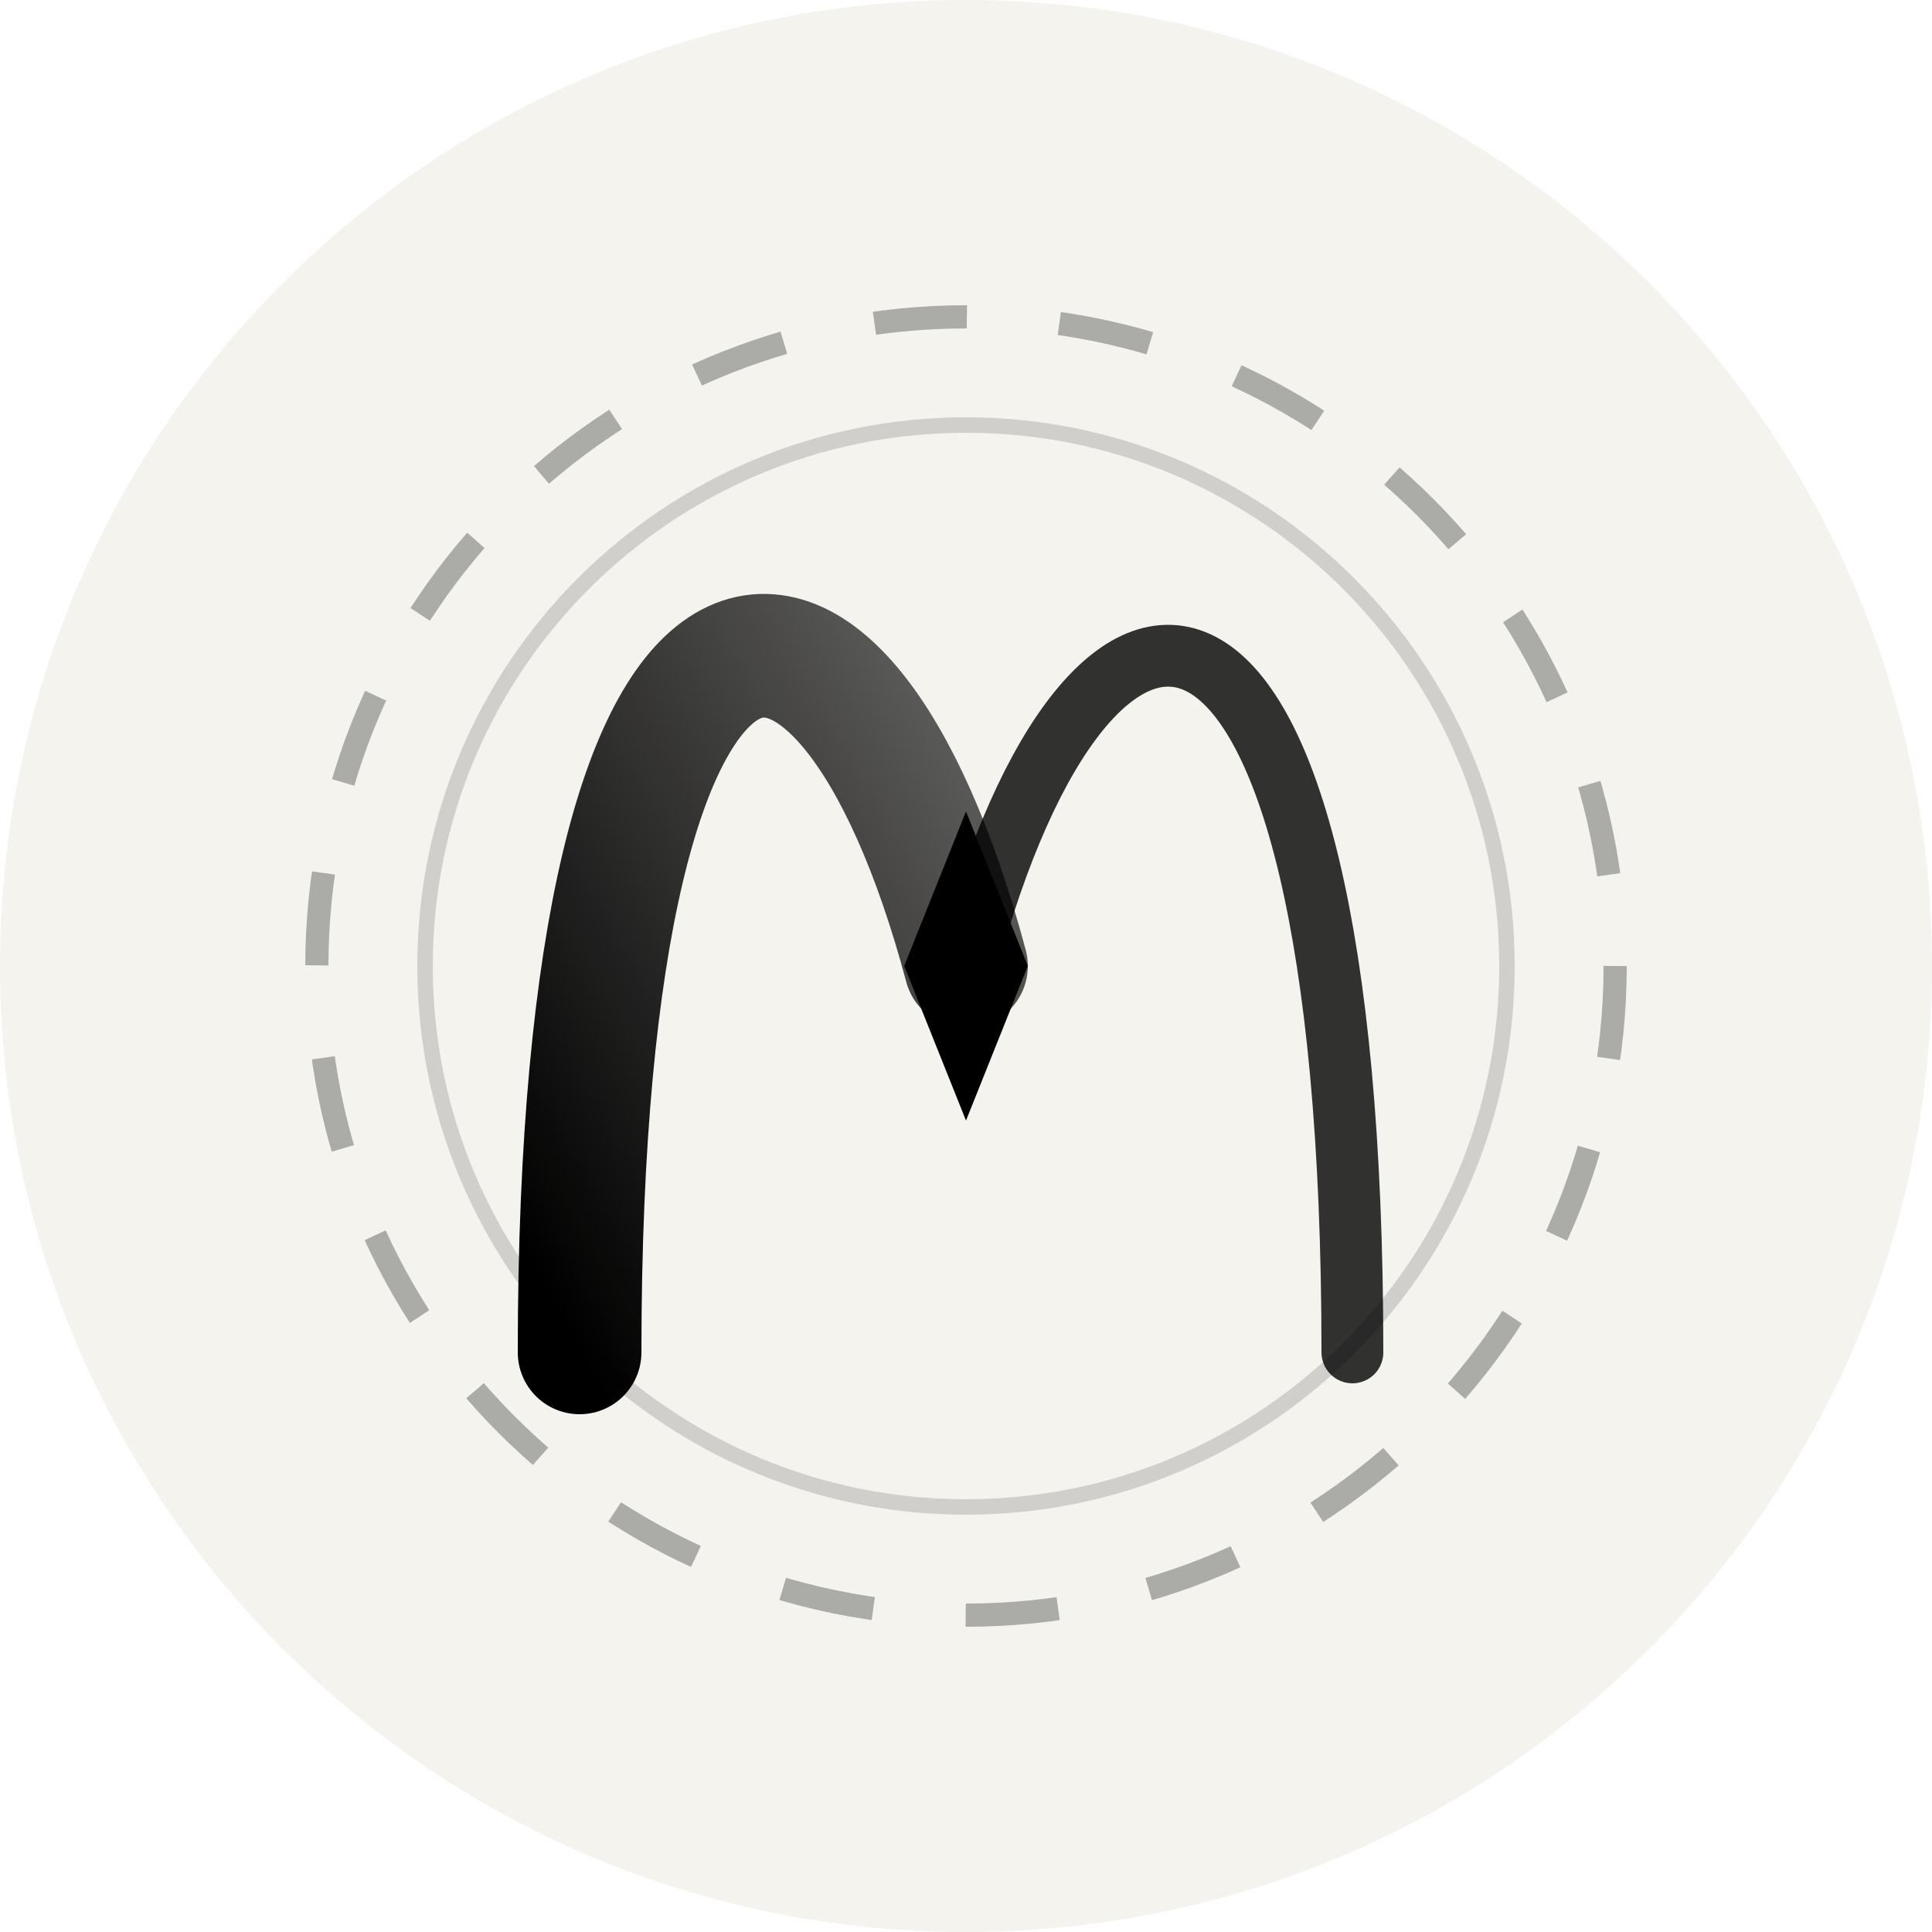
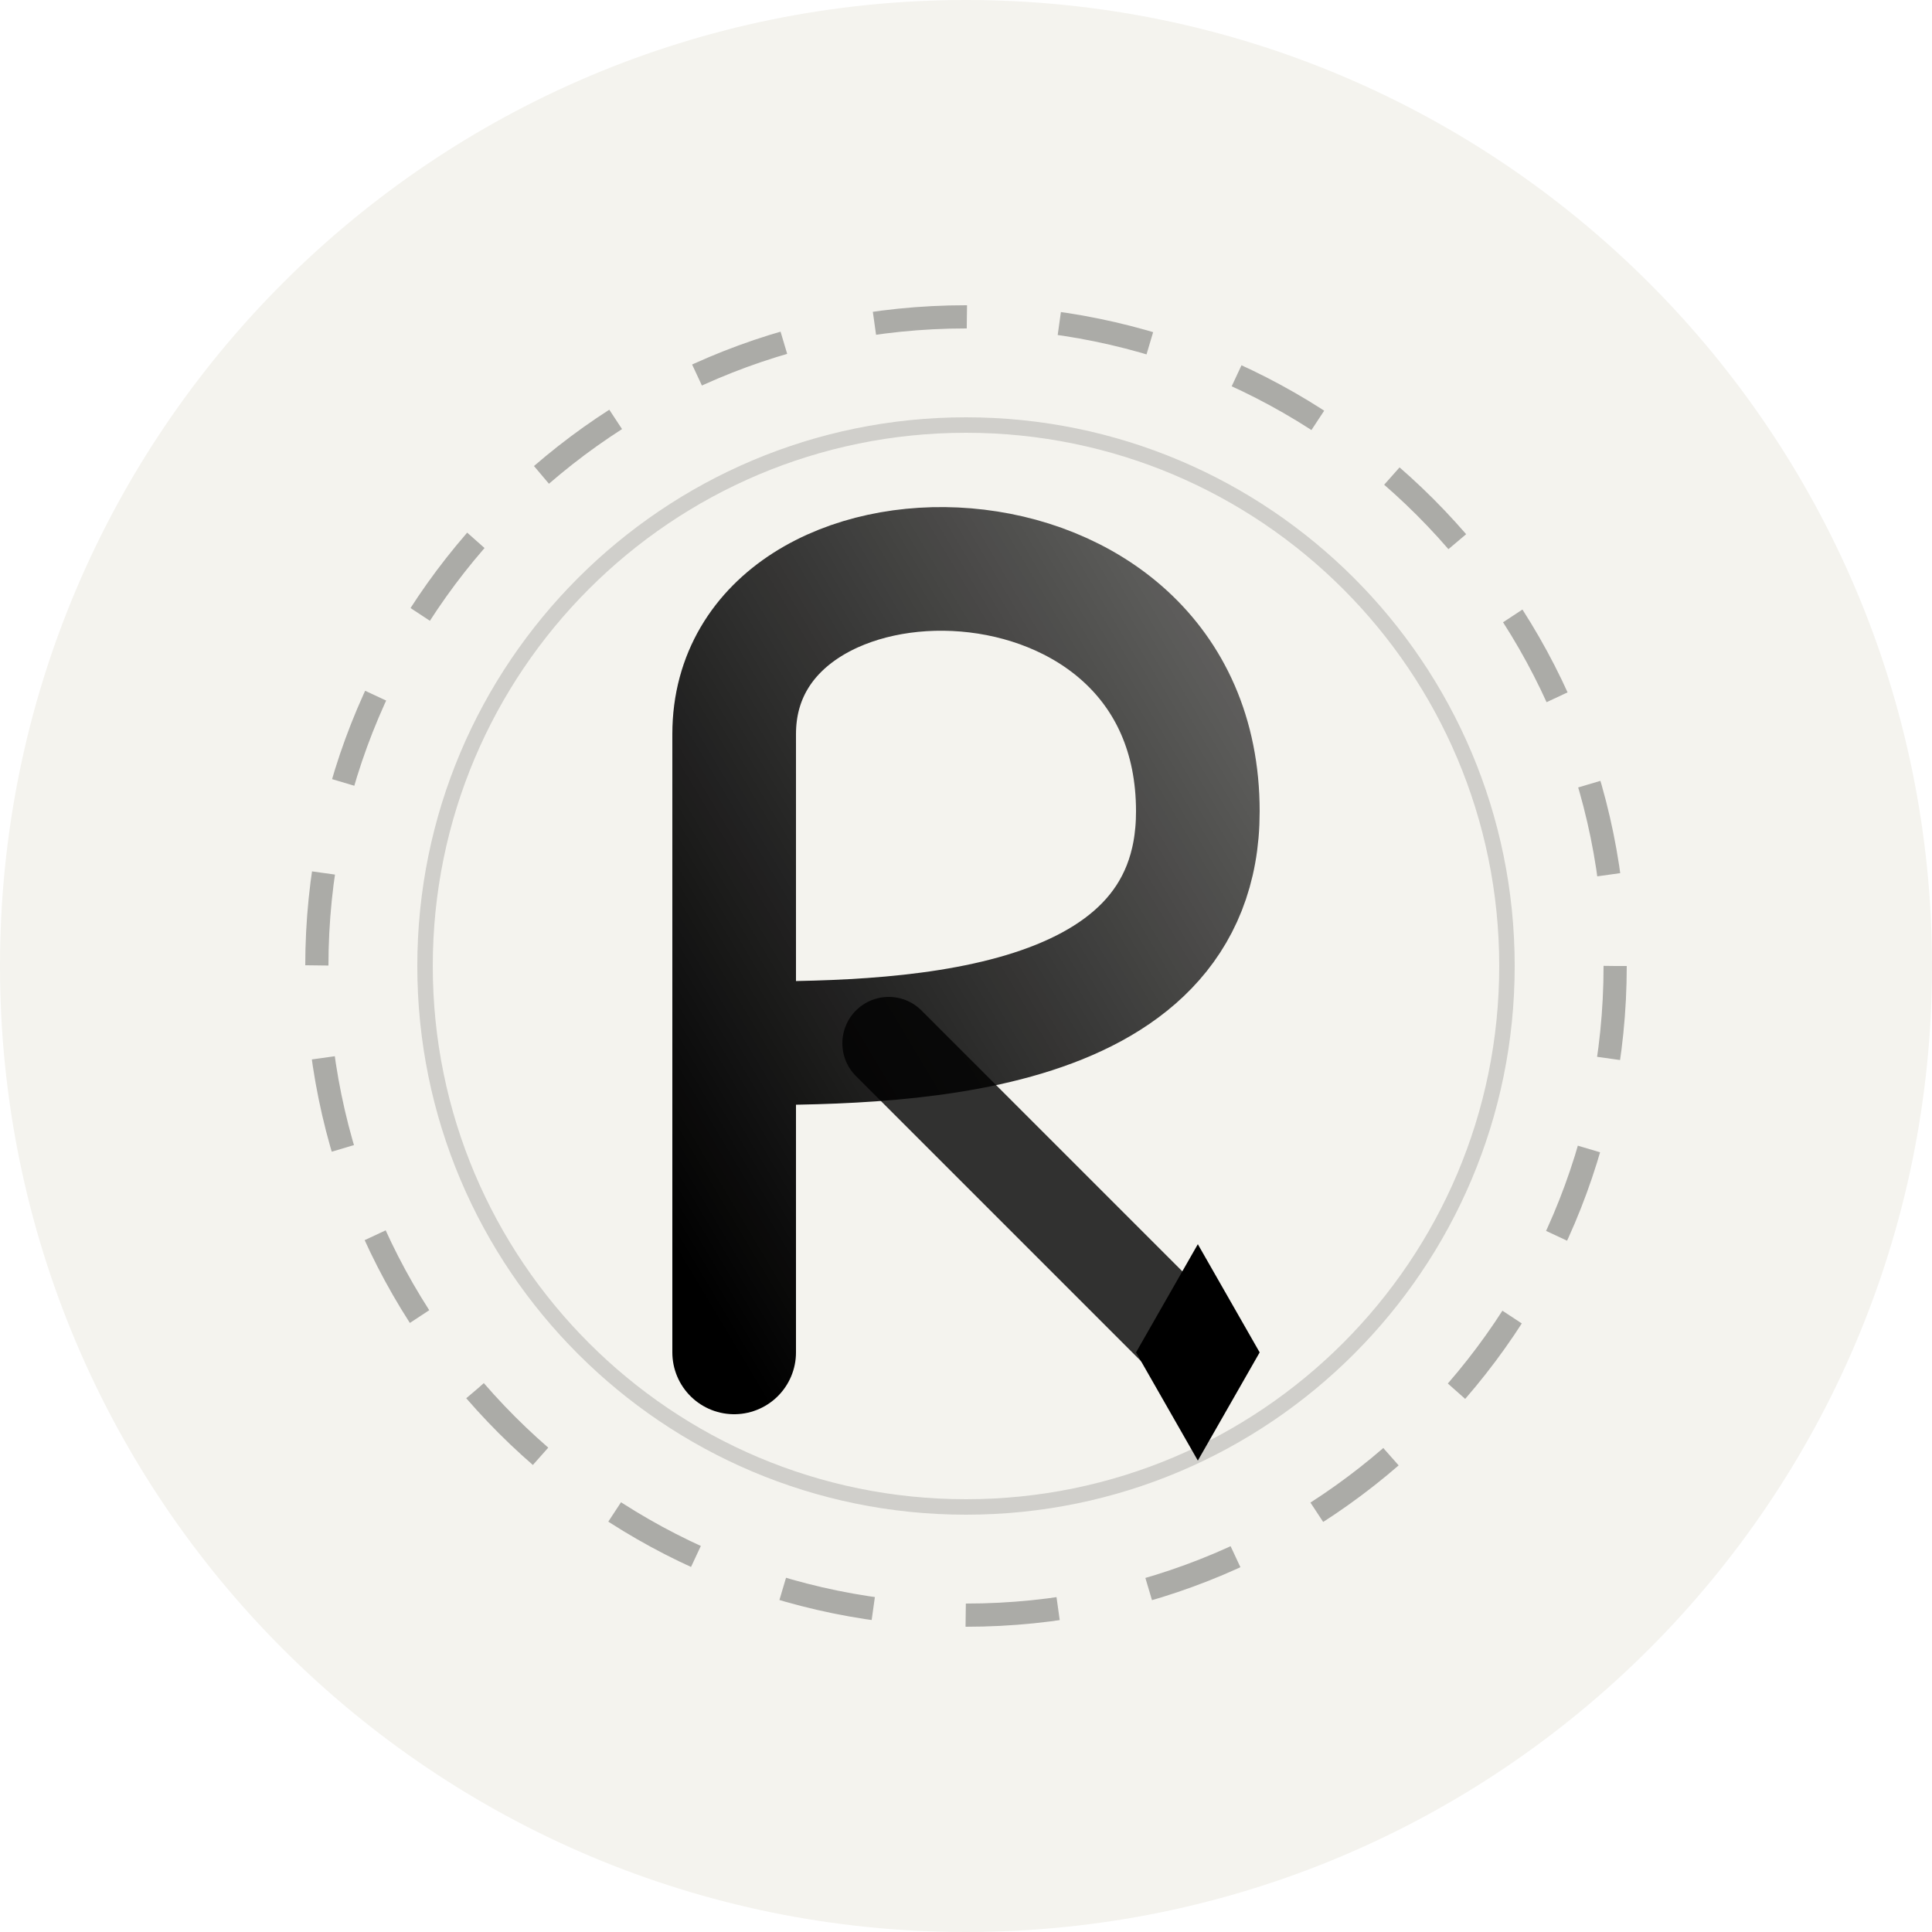
<svg xmlns="http://www.w3.org/2000/svg" viewBox="0 0 100 100" fill="none">
  <circle cx="50" cy="50" r="50" fill="#F4F3EE" />
  <g transform="translate(10, 10) scale(0.8)">
    <defs>
      <linearGradient id="exo-m-icon" x1="0%" y1="100%" x2="100%" y2="0%">
        <stop offset="0%" stop-color="#000000" stop-opacity="1" />
        <stop offset="100%" stop-color="#000000" stop-opacity="0.6" />
      </linearGradient>
    </defs>
    <circle cx="50" cy="50" r="42" stroke="#000000" stroke-width="1.5" stroke-dasharray="6 6" opacity="0.3" />
    <circle cx="50" cy="50" r="35" stroke="#000000" stroke-width="1" opacity="0.15" />
-     <path d="M 25 75 C 25 20, 42 20, 50 50" stroke="url(#exo-m-icon)" stroke-width="8" stroke-linecap="round" />
-     <path d="M 75 75 C 75 20, 58 20, 50 50" stroke="#000000" stroke-width="4" stroke-linecap="round" opacity="0.8" />
-     <path d="M 50 40 L 54 50 L 50 60 L 46 50 Z" fill="#000000" />
+     <path d="M 35 75 V 35 C 35 20, 65 20, 65 40 C 65 55, 45 55, 35 55" stroke="url(#exo-m-icon)" stroke-width="8" stroke-linecap="round" stroke-linejoin="round" />
+     <path d="M 45 55 L 65 75" stroke="#000000" stroke-width="6" stroke-linecap="round" opacity="0.8" />
+     <path d="M 65 68 L 69 75 L 65 82 L 61 75 Z" fill="#000000" />
  </g>
</svg>
